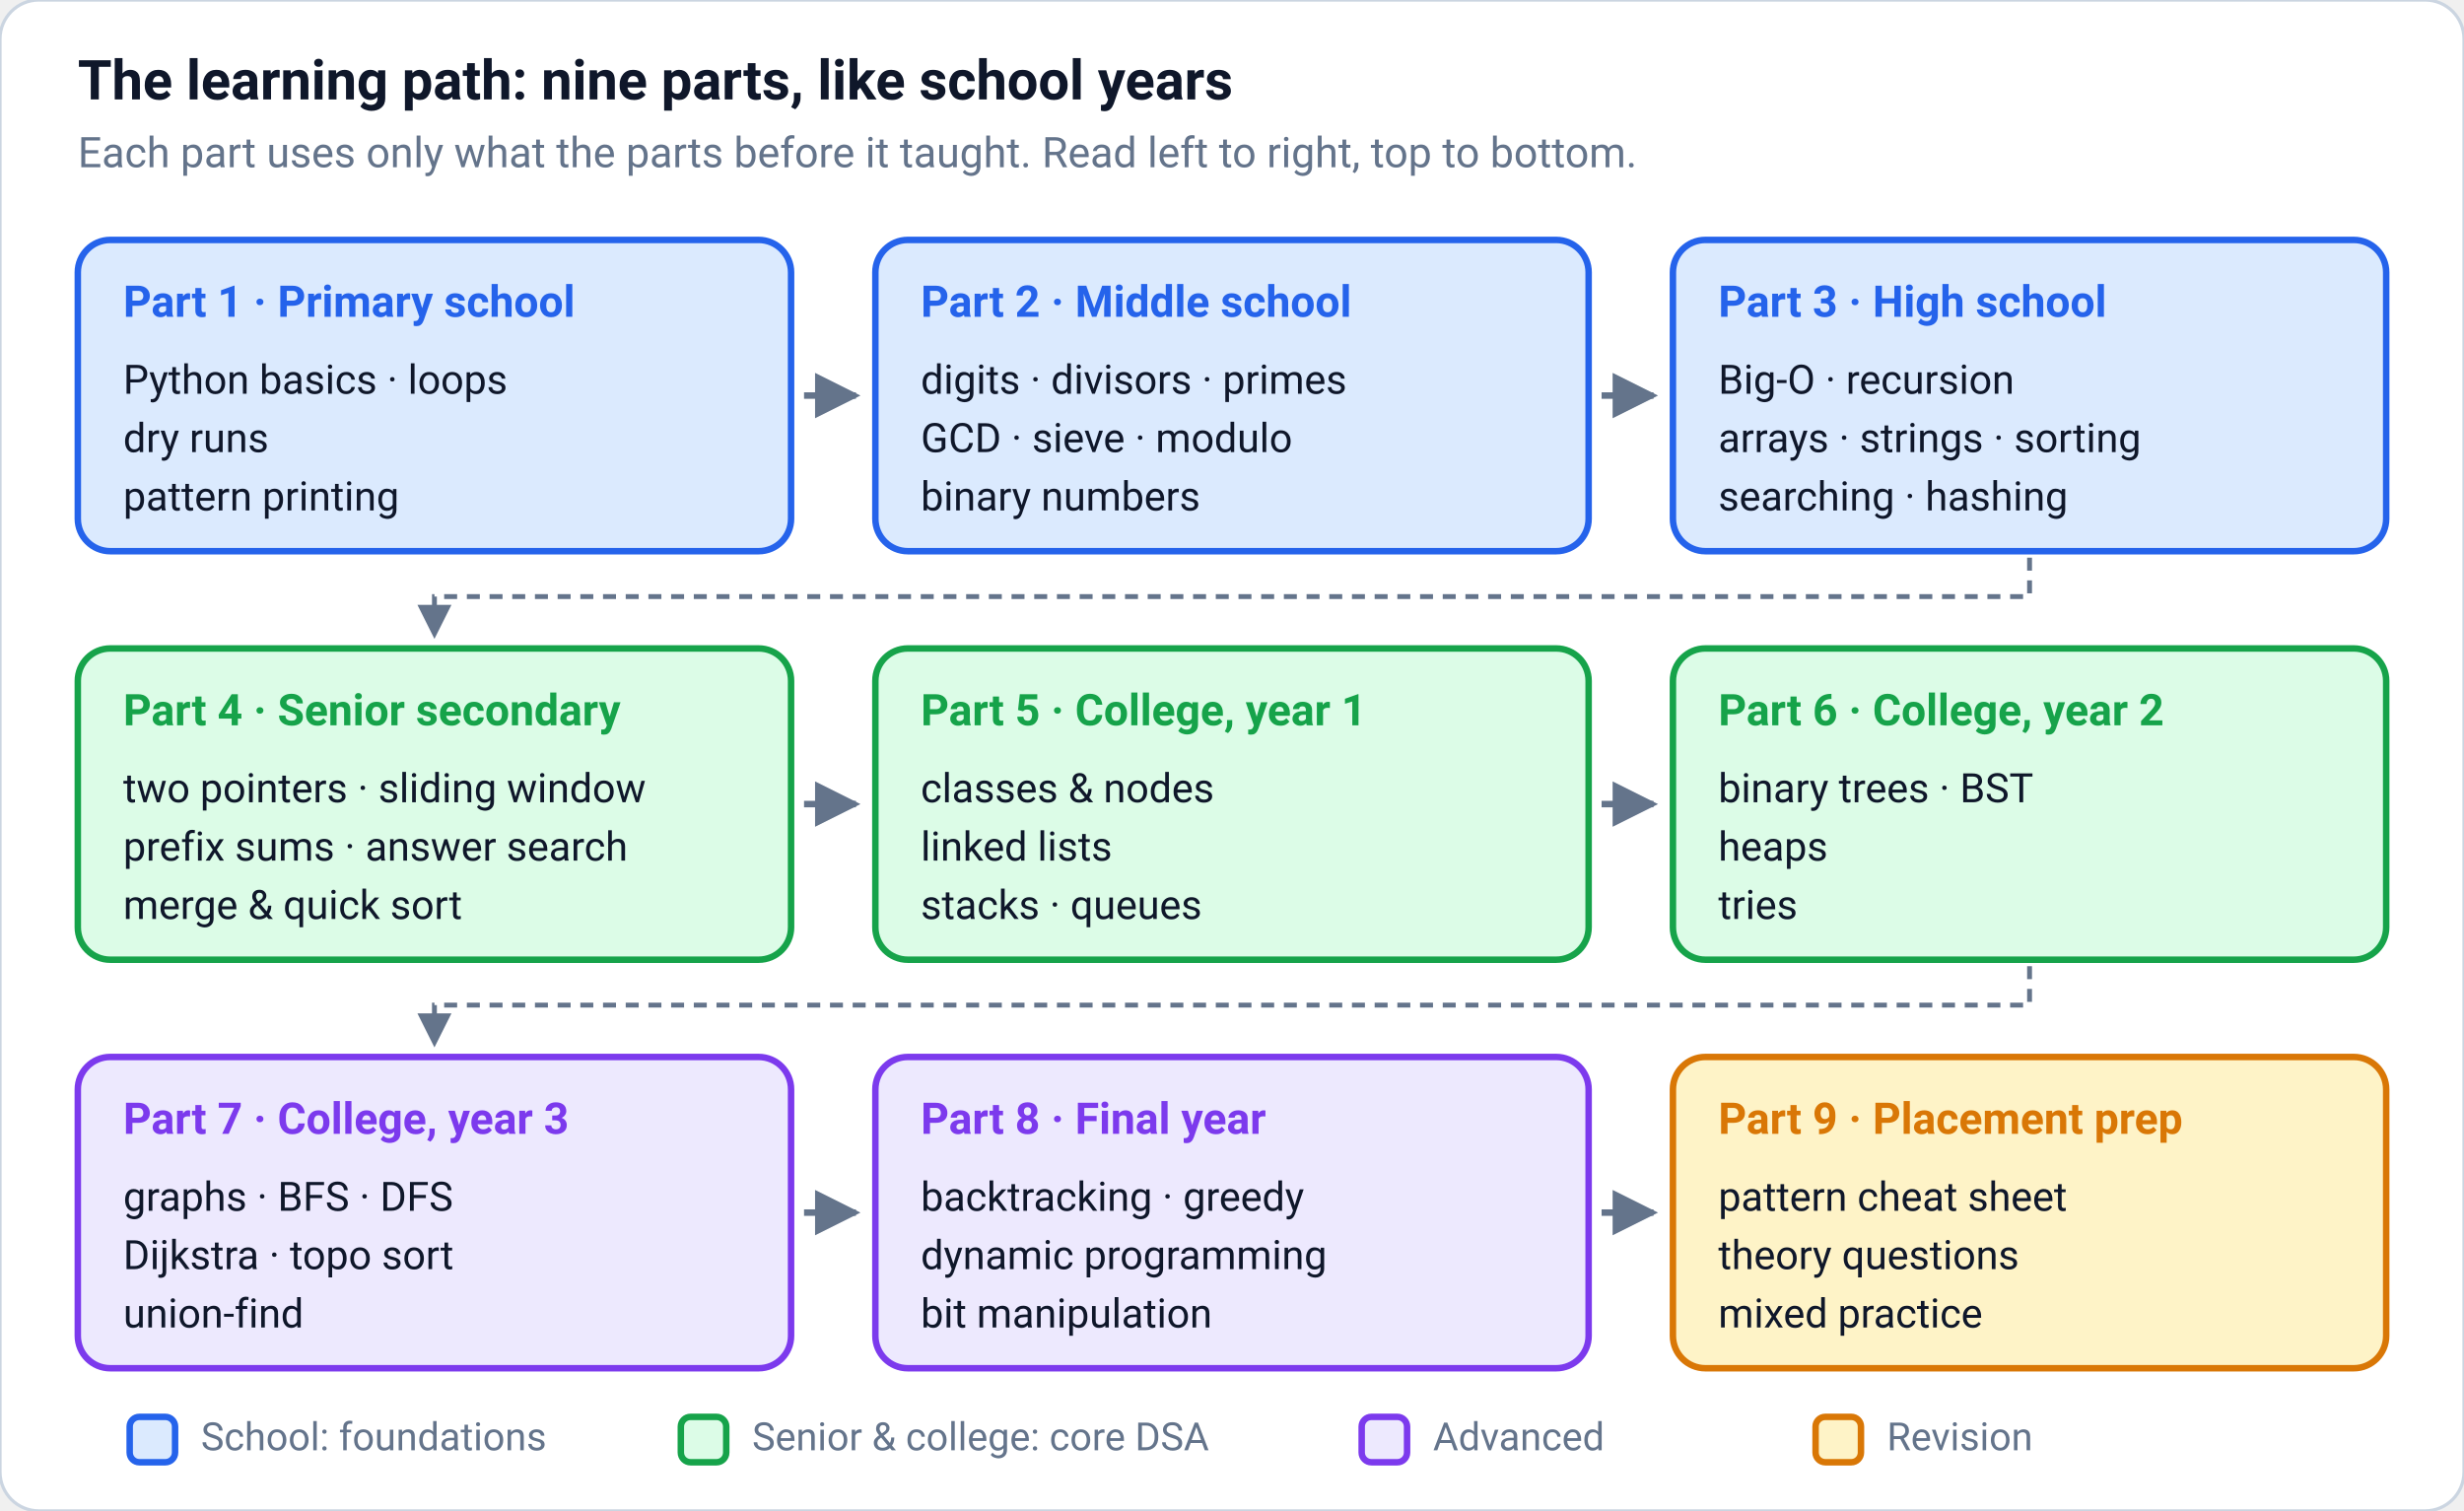
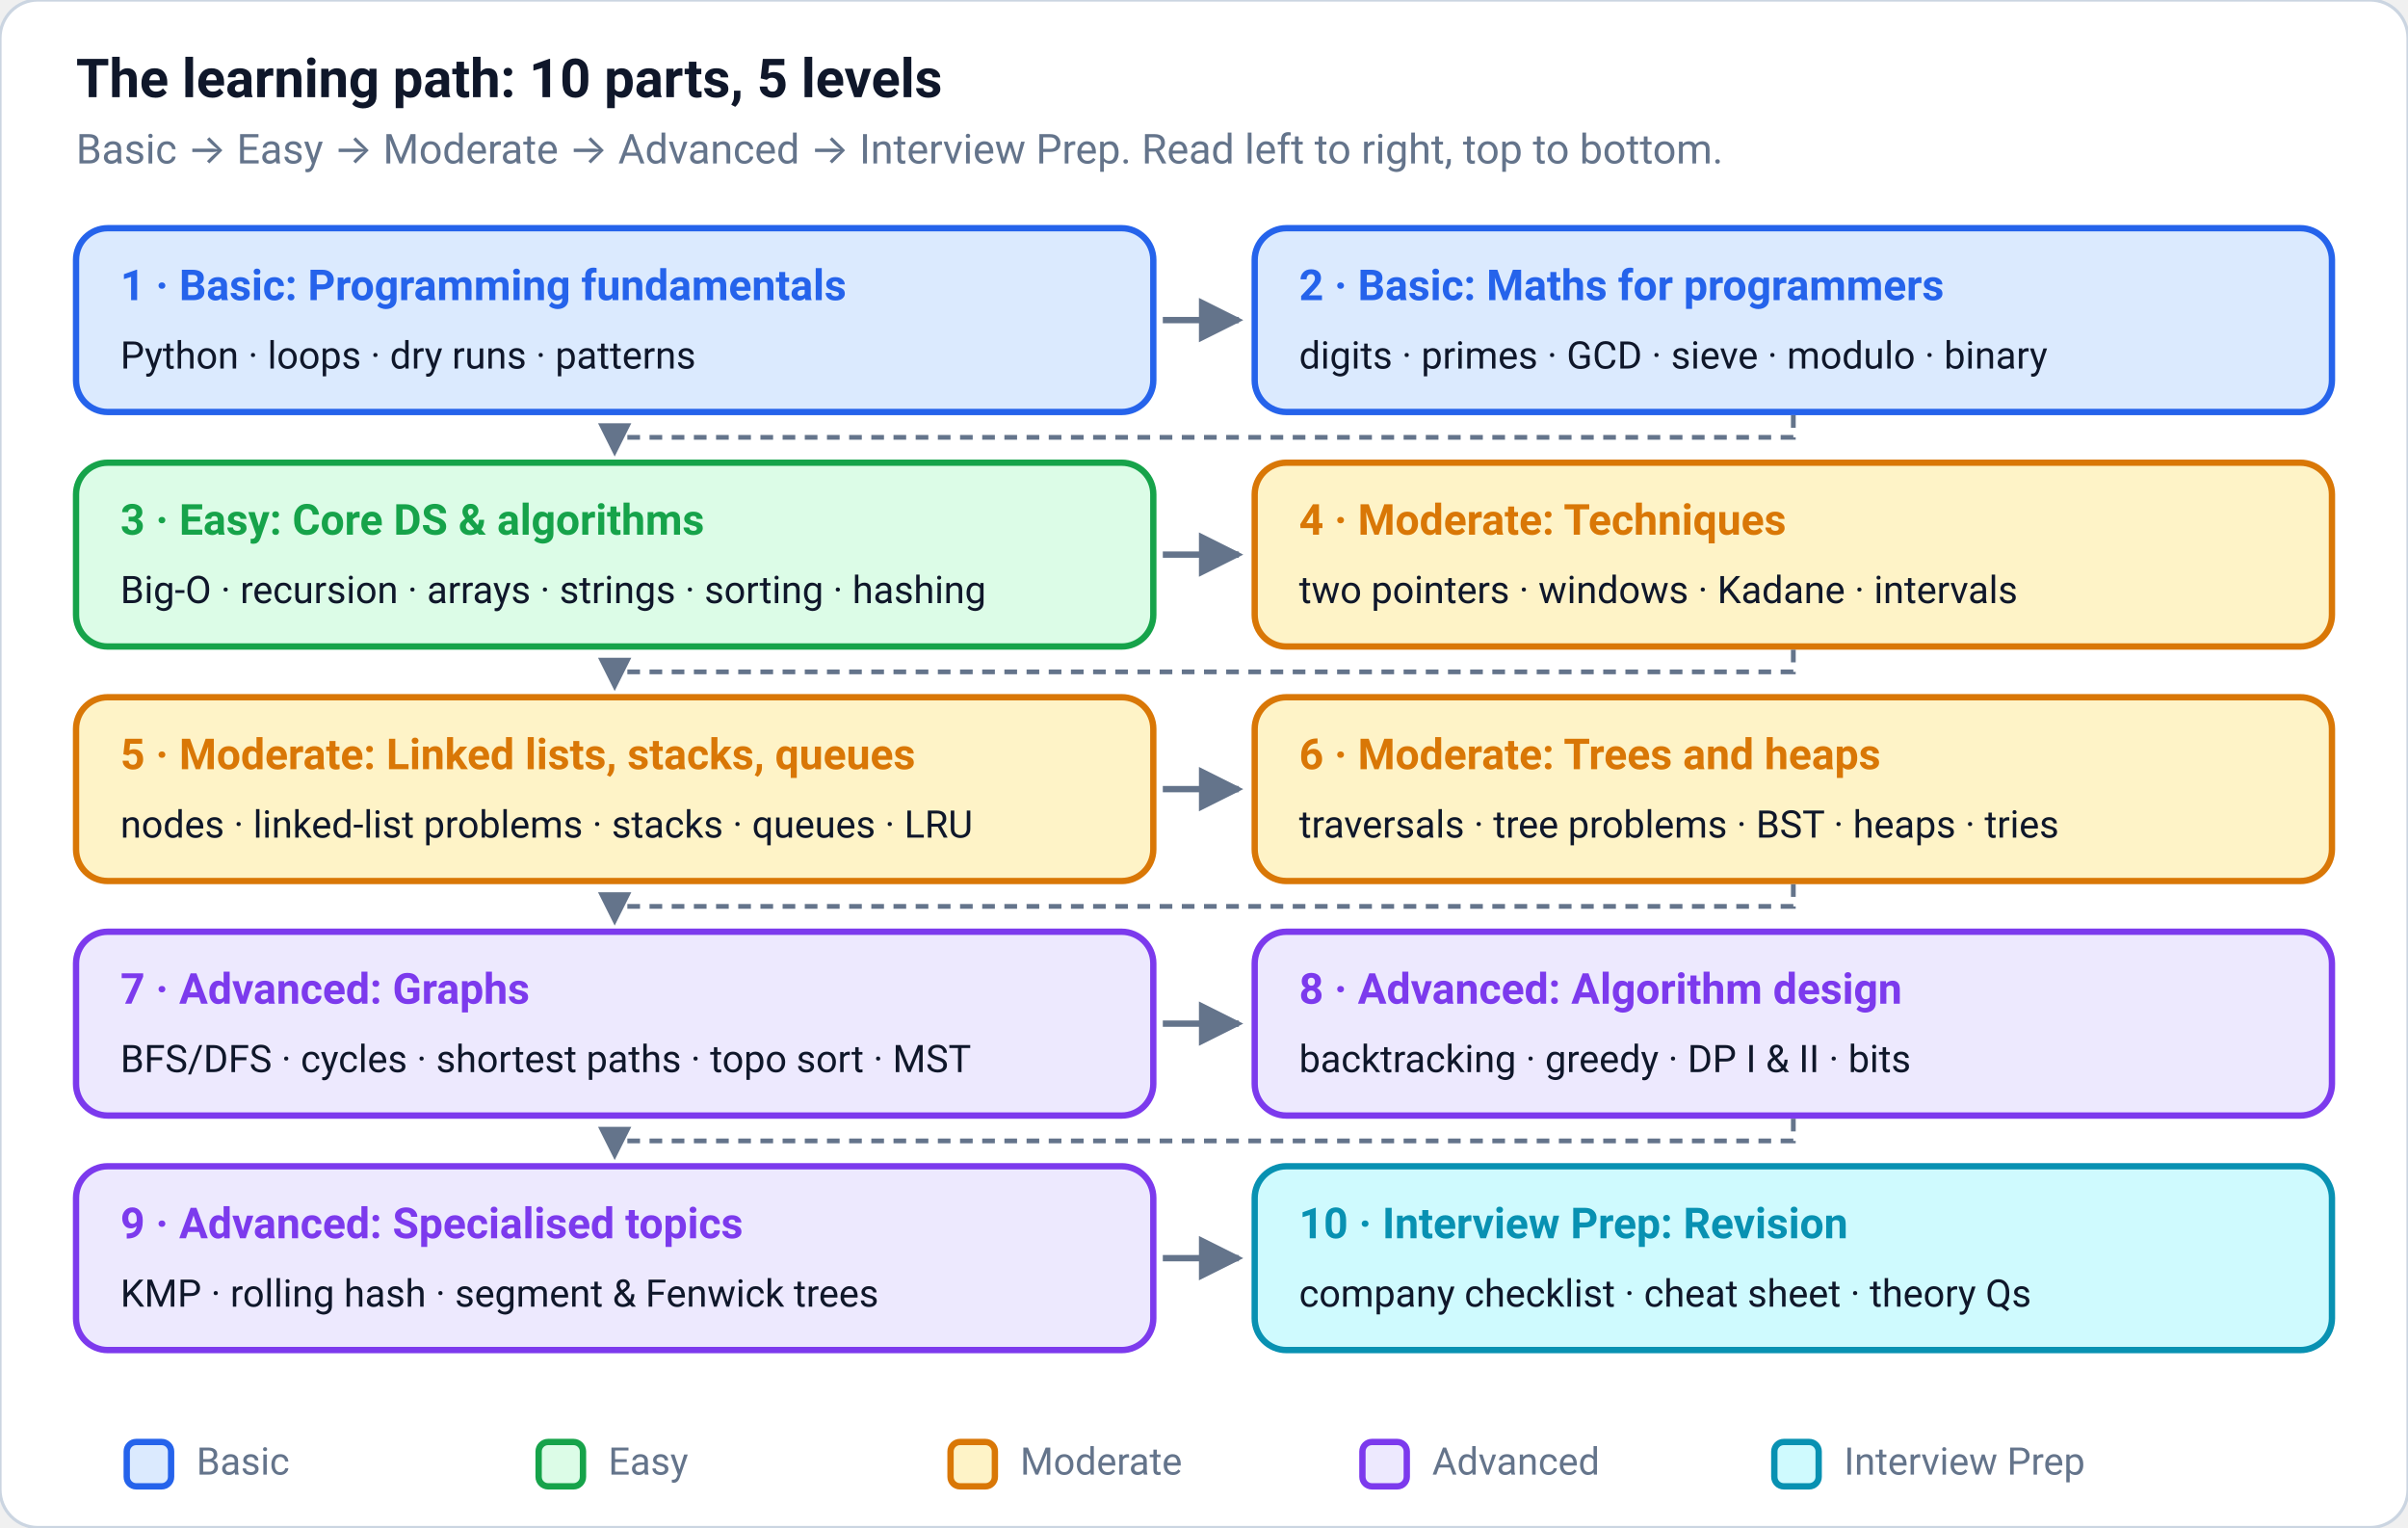
- <svg xmlns="http://www.w3.org/2000/svg" viewBox="0 0 760 466" width="760" height="466" role="img" aria-labelledby="title">
+ <svg xmlns="http://www.w3.org/2000/svg" viewBox="0 0 760 482" width="760" height="482" role="img" aria-labelledby="title">
  <defs>
    <marker id="a64748b" viewBox="0 0 10 10" refX="9" refY="5" markerWidth="7" markerHeight="7" orient="auto-start-reverse">
      <path d="M0,0 L10,5 L0,10 z" fill="#64748b" />
    </marker>
  </defs>
-   <rect x="0" y="0" width="760" height="466" rx="12" fill="#ffffff" stroke="#cbd5e1" stroke-width="1" />
-   <text x="24" y="26" font-family="ui-sans-serif, system-ui, -apple-system, 'Segoe UI', Roboto, 'Noto Sans', sans-serif" font-size="17" font-weight="700" text-anchor="start" dominant-baseline="middle" fill="#0f172a">The learning path: nine parts, like school years</text>
-   <text x="24" y="48" font-family="ui-sans-serif, system-ui, -apple-system, 'Segoe UI', Roboto, 'Noto Sans', sans-serif" font-size="13" font-weight="400" text-anchor="start" dominant-baseline="middle" fill="#64748b">Each part uses only what the parts before it taught. Read left to right, top to bottom.</text>
-   <rect x="24.0" y="74" width="220" height="96" rx="10" fill="#dbeafe" stroke="#2563eb" stroke-width="2" />
-   <text x="38.0" y="94" font-family="ui-sans-serif, system-ui, -apple-system, 'Segoe UI', Roboto, 'Noto Sans', sans-serif" font-size="13.5" font-weight="700" text-anchor="start" dominant-baseline="middle" fill="#2563eb">Part 1 · Primary school</text>
-   <text x="38.0" y="118" font-family="ui-sans-serif, system-ui, -apple-system, 'Segoe UI', Roboto, 'Noto Sans', sans-serif" font-size="12.5" font-weight="400" text-anchor="start" dominant-baseline="middle" fill="#0f172a">Python basics · loops</text>
-   <text x="38.0" y="136" font-family="ui-sans-serif, system-ui, -apple-system, 'Segoe UI', Roboto, 'Noto Sans', sans-serif" font-size="12.5" font-weight="400" text-anchor="start" dominant-baseline="middle" fill="#0f172a">dry runs</text>
-   <text x="38.0" y="154" font-family="ui-sans-serif, system-ui, -apple-system, 'Segoe UI', Roboto, 'Noto Sans', sans-serif" font-size="12.5" font-weight="400" text-anchor="start" dominant-baseline="middle" fill="#0f172a">pattern printing</text>
-   <line x1="248.0" y1="122.0" x2="264.0" y2="122.0" stroke="#64748b" stroke-width="2" marker-end="url(#a64748b)" />
-   <rect x="270.0" y="74" width="220" height="96" rx="10" fill="#dbeafe" stroke="#2563eb" stroke-width="2" />
-   <text x="284.0" y="94" font-family="ui-sans-serif, system-ui, -apple-system, 'Segoe UI', Roboto, 'Noto Sans', sans-serif" font-size="13.5" font-weight="700" text-anchor="start" dominant-baseline="middle" fill="#2563eb">Part 2 · Middle school</text>
-   <text x="284.0" y="118" font-family="ui-sans-serif, system-ui, -apple-system, 'Segoe UI', Roboto, 'Noto Sans', sans-serif" font-size="12.5" font-weight="400" text-anchor="start" dominant-baseline="middle" fill="#0f172a">digits · divisors · primes</text>
-   <text x="284.0" y="136" font-family="ui-sans-serif, system-ui, -apple-system, 'Segoe UI', Roboto, 'Noto Sans', sans-serif" font-size="12.5" font-weight="400" text-anchor="start" dominant-baseline="middle" fill="#0f172a">GCD · sieve · modulo</text>
-   <text x="284.0" y="154" font-family="ui-sans-serif, system-ui, -apple-system, 'Segoe UI', Roboto, 'Noto Sans', sans-serif" font-size="12.5" font-weight="400" text-anchor="start" dominant-baseline="middle" fill="#0f172a">binary numbers</text>
-   <line x1="494.0" y1="122.0" x2="510.0" y2="122.0" stroke="#64748b" stroke-width="2" marker-end="url(#a64748b)" />
-   <rect x="516.0" y="74" width="220" height="96" rx="10" fill="#dbeafe" stroke="#2563eb" stroke-width="2" />
-   <text x="530.0" y="94" font-family="ui-sans-serif, system-ui, -apple-system, 'Segoe UI', Roboto, 'Noto Sans', sans-serif" font-size="13.5" font-weight="700" text-anchor="start" dominant-baseline="middle" fill="#2563eb">Part 3 · High school</text>
-   <text x="530.0" y="118" font-family="ui-sans-serif, system-ui, -apple-system, 'Segoe UI', Roboto, 'Noto Sans', sans-serif" font-size="12.5" font-weight="400" text-anchor="start" dominant-baseline="middle" fill="#0f172a">Big-O · recursion</text>
-   <text x="530.0" y="136" font-family="ui-sans-serif, system-ui, -apple-system, 'Segoe UI', Roboto, 'Noto Sans', sans-serif" font-size="12.5" font-weight="400" text-anchor="start" dominant-baseline="middle" fill="#0f172a">arrays · strings · sorting</text>
-   <text x="530.0" y="154" font-family="ui-sans-serif, system-ui, -apple-system, 'Segoe UI', Roboto, 'Noto Sans', sans-serif" font-size="12.5" font-weight="400" text-anchor="start" dominant-baseline="middle" fill="#0f172a">searching · hashing</text>
-   <path d="M626.0,172 L626.0,184 L134.0,184 L134.0,196" fill="none" stroke="#64748b" stroke-width="1.5" marker-end="url(#a64748b)" stroke-dasharray="4 3" />
-   <rect x="24.0" y="200" width="220" height="96" rx="10" fill="#dcfce7" stroke="#16a34a" stroke-width="2" />
-   <text x="38.0" y="220" font-family="ui-sans-serif, system-ui, -apple-system, 'Segoe UI', Roboto, 'Noto Sans', sans-serif" font-size="13.5" font-weight="700" text-anchor="start" dominant-baseline="middle" fill="#16a34a">Part 4 · Senior secondary</text>
-   <text x="38.0" y="244" font-family="ui-sans-serif, system-ui, -apple-system, 'Segoe UI', Roboto, 'Noto Sans', sans-serif" font-size="12.5" font-weight="400" text-anchor="start" dominant-baseline="middle" fill="#0f172a">two pointers · sliding window</text>
-   <text x="38.0" y="262" font-family="ui-sans-serif, system-ui, -apple-system, 'Segoe UI', Roboto, 'Noto Sans', sans-serif" font-size="12.5" font-weight="400" text-anchor="start" dominant-baseline="middle" fill="#0f172a">prefix sums · answer search</text>
-   <text x="38.0" y="280" font-family="ui-sans-serif, system-ui, -apple-system, 'Segoe UI', Roboto, 'Noto Sans', sans-serif" font-size="12.5" font-weight="400" text-anchor="start" dominant-baseline="middle" fill="#0f172a">merge &amp; quick sort</text>
-   <line x1="248.0" y1="248.0" x2="264.0" y2="248.0" stroke="#64748b" stroke-width="2" marker-end="url(#a64748b)" />
-   <rect x="270.0" y="200" width="220" height="96" rx="10" fill="#dcfce7" stroke="#16a34a" stroke-width="2" />
-   <text x="284.0" y="220" font-family="ui-sans-serif, system-ui, -apple-system, 'Segoe UI', Roboto, 'Noto Sans', sans-serif" font-size="13.5" font-weight="700" text-anchor="start" dominant-baseline="middle" fill="#16a34a">Part 5 · College, year 1</text>
-   <text x="284.0" y="244" font-family="ui-sans-serif, system-ui, -apple-system, 'Segoe UI', Roboto, 'Noto Sans', sans-serif" font-size="12.5" font-weight="400" text-anchor="start" dominant-baseline="middle" fill="#0f172a">classes &amp; nodes</text>
-   <text x="284.0" y="262" font-family="ui-sans-serif, system-ui, -apple-system, 'Segoe UI', Roboto, 'Noto Sans', sans-serif" font-size="12.5" font-weight="400" text-anchor="start" dominant-baseline="middle" fill="#0f172a">linked lists</text>
-   <text x="284.0" y="280" font-family="ui-sans-serif, system-ui, -apple-system, 'Segoe UI', Roboto, 'Noto Sans', sans-serif" font-size="12.5" font-weight="400" text-anchor="start" dominant-baseline="middle" fill="#0f172a">stacks · queues</text>
-   <line x1="494.0" y1="248.0" x2="510.0" y2="248.0" stroke="#64748b" stroke-width="2" marker-end="url(#a64748b)" />
-   <rect x="516.0" y="200" width="220" height="96" rx="10" fill="#dcfce7" stroke="#16a34a" stroke-width="2" />
-   <text x="530.0" y="220" font-family="ui-sans-serif, system-ui, -apple-system, 'Segoe UI', Roboto, 'Noto Sans', sans-serif" font-size="13.5" font-weight="700" text-anchor="start" dominant-baseline="middle" fill="#16a34a">Part 6 · College, year 2</text>
-   <text x="530.0" y="244" font-family="ui-sans-serif, system-ui, -apple-system, 'Segoe UI', Roboto, 'Noto Sans', sans-serif" font-size="12.5" font-weight="400" text-anchor="start" dominant-baseline="middle" fill="#0f172a">binary trees · BST</text>
-   <text x="530.0" y="262" font-family="ui-sans-serif, system-ui, -apple-system, 'Segoe UI', Roboto, 'Noto Sans', sans-serif" font-size="12.5" font-weight="400" text-anchor="start" dominant-baseline="middle" fill="#0f172a">heaps</text>
-   <text x="530.0" y="280" font-family="ui-sans-serif, system-ui, -apple-system, 'Segoe UI', Roboto, 'Noto Sans', sans-serif" font-size="12.5" font-weight="400" text-anchor="start" dominant-baseline="middle" fill="#0f172a">tries</text>
-   <path d="M626.0,298 L626.0,310 L134.0,310 L134.0,322" fill="none" stroke="#64748b" stroke-width="1.5" marker-end="url(#a64748b)" stroke-dasharray="4 3" />
-   <rect x="24.0" y="326" width="220" height="96" rx="10" fill="#ede9fe" stroke="#7c3aed" stroke-width="2" />
-   <text x="38.0" y="346" font-family="ui-sans-serif, system-ui, -apple-system, 'Segoe UI', Roboto, 'Noto Sans', sans-serif" font-size="13.5" font-weight="700" text-anchor="start" dominant-baseline="middle" fill="#7c3aed">Part 7 · College, year 3</text>
-   <text x="38.0" y="370" font-family="ui-sans-serif, system-ui, -apple-system, 'Segoe UI', Roboto, 'Noto Sans', sans-serif" font-size="12.5" font-weight="400" text-anchor="start" dominant-baseline="middle" fill="#0f172a">graphs · BFS · DFS</text>
-   <text x="38.0" y="388" font-family="ui-sans-serif, system-ui, -apple-system, 'Segoe UI', Roboto, 'Noto Sans', sans-serif" font-size="12.5" font-weight="400" text-anchor="start" dominant-baseline="middle" fill="#0f172a">Dijkstra · topo sort</text>
-   <text x="38.0" y="406" font-family="ui-sans-serif, system-ui, -apple-system, 'Segoe UI', Roboto, 'Noto Sans', sans-serif" font-size="12.5" font-weight="400" text-anchor="start" dominant-baseline="middle" fill="#0f172a">union-find</text>
-   <line x1="248.0" y1="374.0" x2="264.0" y2="374.0" stroke="#64748b" stroke-width="2" marker-end="url(#a64748b)" />
-   <rect x="270.0" y="326" width="220" height="96" rx="10" fill="#ede9fe" stroke="#7c3aed" stroke-width="2" />
-   <text x="284.0" y="346" font-family="ui-sans-serif, system-ui, -apple-system, 'Segoe UI', Roboto, 'Noto Sans', sans-serif" font-size="13.5" font-weight="700" text-anchor="start" dominant-baseline="middle" fill="#7c3aed">Part 8 · Final year</text>
-   <text x="284.0" y="370" font-family="ui-sans-serif, system-ui, -apple-system, 'Segoe UI', Roboto, 'Noto Sans', sans-serif" font-size="12.5" font-weight="400" text-anchor="start" dominant-baseline="middle" fill="#0f172a">backtracking · greedy</text>
-   <text x="284.0" y="388" font-family="ui-sans-serif, system-ui, -apple-system, 'Segoe UI', Roboto, 'Noto Sans', sans-serif" font-size="12.5" font-weight="400" text-anchor="start" dominant-baseline="middle" fill="#0f172a">dynamic programming</text>
-   <text x="284.0" y="406" font-family="ui-sans-serif, system-ui, -apple-system, 'Segoe UI', Roboto, 'Noto Sans', sans-serif" font-size="12.5" font-weight="400" text-anchor="start" dominant-baseline="middle" fill="#0f172a">bit manipulation</text>
-   <line x1="494.0" y1="374.0" x2="510.0" y2="374.0" stroke="#64748b" stroke-width="2" marker-end="url(#a64748b)" />
-   <rect x="516.0" y="326" width="220" height="96" rx="10" fill="#fef3c7" stroke="#d97706" stroke-width="2" />
-   <text x="530.0" y="346" font-family="ui-sans-serif, system-ui, -apple-system, 'Segoe UI', Roboto, 'Noto Sans', sans-serif" font-size="13.5" font-weight="700" text-anchor="start" dominant-baseline="middle" fill="#d97706">Part 9 · Placement prep</text>
-   <text x="530.0" y="370" font-family="ui-sans-serif, system-ui, -apple-system, 'Segoe UI', Roboto, 'Noto Sans', sans-serif" font-size="12.5" font-weight="400" text-anchor="start" dominant-baseline="middle" fill="#0f172a">pattern cheat sheet</text>
-   <text x="530.0" y="388" font-family="ui-sans-serif, system-ui, -apple-system, 'Segoe UI', Roboto, 'Noto Sans', sans-serif" font-size="12.5" font-weight="400" text-anchor="start" dominant-baseline="middle" fill="#0f172a">theory questions</text>
-   <text x="530.0" y="406" font-family="ui-sans-serif, system-ui, -apple-system, 'Segoe UI', Roboto, 'Noto Sans', sans-serif" font-size="12.5" font-weight="400" text-anchor="start" dominant-baseline="middle" fill="#0f172a">mixed practice</text>
-   <rect x="40" y="437" width="14" height="14" rx="3" fill="#dbeafe" stroke="#2563eb" stroke-width="2" />
-   <text x="62" y="444" font-family="ui-sans-serif, system-ui, -apple-system, 'Segoe UI', Roboto, 'Noto Sans', sans-serif" font-size="12" font-weight="400" text-anchor="start" dominant-baseline="middle" fill="#64748b">School: foundations</text>
-   <rect x="210" y="437" width="14" height="14" rx="3" fill="#dcfce7" stroke="#16a34a" stroke-width="2" />
-   <text x="232" y="444" font-family="ui-sans-serif, system-ui, -apple-system, 'Segoe UI', Roboto, 'Noto Sans', sans-serif" font-size="12" font-weight="400" text-anchor="start" dominant-baseline="middle" fill="#64748b">Senior &amp; college: core DSA</text>
-   <rect x="420" y="437" width="14" height="14" rx="3" fill="#ede9fe" stroke="#7c3aed" stroke-width="2" />
-   <text x="442" y="444" font-family="ui-sans-serif, system-ui, -apple-system, 'Segoe UI', Roboto, 'Noto Sans', sans-serif" font-size="12" font-weight="400" text-anchor="start" dominant-baseline="middle" fill="#64748b">Advanced</text>
-   <rect x="560" y="437" width="14" height="14" rx="3" fill="#fef3c7" stroke="#d97706" stroke-width="2" />
-   <text x="582" y="444" font-family="ui-sans-serif, system-ui, -apple-system, 'Segoe UI', Roboto, 'Noto Sans', sans-serif" font-size="12" font-weight="400" text-anchor="start" dominant-baseline="middle" fill="#64748b">Revision</text>
+   <rect x="0" y="0" width="760" height="482" rx="12" fill="#ffffff" stroke="#cbd5e1" stroke-width="1" />
+   <text x="24" y="26" font-family="ui-sans-serif, system-ui, -apple-system, 'Segoe UI', Roboto, 'Noto Sans', sans-serif" font-size="17" font-weight="700" text-anchor="start" dominant-baseline="middle" fill="#0f172a">The learning path: 10 parts, 5 levels</text>
+   <text x="24" y="48" font-family="ui-sans-serif, system-ui, -apple-system, 'Segoe UI', Roboto, 'Noto Sans', sans-serif" font-size="13" font-weight="400" text-anchor="start" dominant-baseline="middle" fill="#64748b">Basic → Easy → Moderate → Advanced → Interview Prep. Read left to right, top to bottom.</text>
+   <rect x="24.0" y="72" width="340" height="58" rx="10" fill="#dbeafe" stroke="#2563eb" stroke-width="2" />
+   <text x="38.0" y="91" font-family="ui-sans-serif, system-ui, -apple-system, 'Segoe UI', Roboto, 'Noto Sans', sans-serif" font-size="13.5" font-weight="700" text-anchor="start" dominant-baseline="middle" fill="#2563eb">1 · Basic: Programming fundamentals</text>
+   <text x="38.0" y="113" font-family="ui-sans-serif, system-ui, -apple-system, 'Segoe UI', Roboto, 'Noto Sans', sans-serif" font-size="12" font-weight="400" text-anchor="start" dominant-baseline="middle" fill="#0f172a">Python · loops · dry runs · patterns</text>
+   <line x1="367.0" y1="101.0" x2="391.0" y2="101.0" stroke="#64748b" stroke-width="2" marker-end="url(#a64748b)" />
+   <rect x="396.0" y="72" width="340" height="58" rx="10" fill="#dbeafe" stroke="#2563eb" stroke-width="2" />
+   <text x="410.0" y="91" font-family="ui-sans-serif, system-ui, -apple-system, 'Segoe UI', Roboto, 'Noto Sans', sans-serif" font-size="13.5" font-weight="700" text-anchor="start" dominant-baseline="middle" fill="#2563eb">2 · Basic: Maths for programmers</text>
+   <text x="410.0" y="113" font-family="ui-sans-serif, system-ui, -apple-system, 'Segoe UI', Roboto, 'Noto Sans', sans-serif" font-size="12" font-weight="400" text-anchor="start" dominant-baseline="middle" fill="#0f172a">digits · primes · GCD · sieve · modulo · binary</text>
+   <path d="M566.0,131 L566.0,138 L194.0,138 L194.0,143" fill="none" stroke="#64748b" stroke-width="1.5" marker-end="url(#a64748b)" stroke-dasharray="4 3" />
+   <rect x="24.0" y="146" width="340" height="58" rx="10" fill="#dcfce7" stroke="#16a34a" stroke-width="2" />
+   <text x="38.0" y="165" font-family="ui-sans-serif, system-ui, -apple-system, 'Segoe UI', Roboto, 'Noto Sans', sans-serif" font-size="13.5" font-weight="700" text-anchor="start" dominant-baseline="middle" fill="#16a34a">3 · Easy: Core DS &amp; algorithms</text>
+   <text x="38.0" y="187" font-family="ui-sans-serif, system-ui, -apple-system, 'Segoe UI', Roboto, 'Noto Sans', sans-serif" font-size="12" font-weight="400" text-anchor="start" dominant-baseline="middle" fill="#0f172a">Big-O · recursion · arrays · strings · sorting · hashing</text>
+   <line x1="367.0" y1="175.0" x2="391.0" y2="175.0" stroke="#64748b" stroke-width="2" marker-end="url(#a64748b)" />
+   <rect x="396.0" y="146" width="340" height="58" rx="10" fill="#fef3c7" stroke="#d97706" stroke-width="2" />
+   <text x="410.0" y="165" font-family="ui-sans-serif, system-ui, -apple-system, 'Segoe UI', Roboto, 'Noto Sans', sans-serif" font-size="13.5" font-weight="700" text-anchor="start" dominant-baseline="middle" fill="#d97706">4 · Moderate: Techniques</text>
+   <text x="410.0" y="187" font-family="ui-sans-serif, system-ui, -apple-system, 'Segoe UI', Roboto, 'Noto Sans', sans-serif" font-size="12" font-weight="400" text-anchor="start" dominant-baseline="middle" fill="#0f172a">two pointers · windows · Kadane · intervals</text>
+   <path d="M566.0,205 L566.0,212 L194.0,212 L194.0,217" fill="none" stroke="#64748b" stroke-width="1.5" marker-end="url(#a64748b)" stroke-dasharray="4 3" />
+   <rect x="24.0" y="220" width="340" height="58" rx="10" fill="#fef3c7" stroke="#d97706" stroke-width="2" />
+   <text x="38.0" y="239" font-family="ui-sans-serif, system-ui, -apple-system, 'Segoe UI', Roboto, 'Noto Sans', sans-serif" font-size="13.5" font-weight="700" text-anchor="start" dominant-baseline="middle" fill="#d97706">5 · Moderate: Linked lists, stacks, queues</text>
+   <text x="38.0" y="261" font-family="ui-sans-serif, system-ui, -apple-system, 'Segoe UI', Roboto, 'Noto Sans', sans-serif" font-size="12" font-weight="400" text-anchor="start" dominant-baseline="middle" fill="#0f172a">nodes · linked-list problems · stacks · queues · LRU</text>
+   <line x1="367.0" y1="249.0" x2="391.0" y2="249.0" stroke="#64748b" stroke-width="2" marker-end="url(#a64748b)" />
+   <rect x="396.0" y="220" width="340" height="58" rx="10" fill="#fef3c7" stroke="#d97706" stroke-width="2" />
+   <text x="410.0" y="239" font-family="ui-sans-serif, system-ui, -apple-system, 'Segoe UI', Roboto, 'Noto Sans', sans-serif" font-size="13.5" font-weight="700" text-anchor="start" dominant-baseline="middle" fill="#d97706">6 · Moderate: Trees and heaps</text>
+   <text x="410.0" y="261" font-family="ui-sans-serif, system-ui, -apple-system, 'Segoe UI', Roboto, 'Noto Sans', sans-serif" font-size="12" font-weight="400" text-anchor="start" dominant-baseline="middle" fill="#0f172a">traversals · tree problems · BST · heaps · tries</text>
+   <path d="M566.0,279 L566.0,286 L194.0,286 L194.0,291" fill="none" stroke="#64748b" stroke-width="1.5" marker-end="url(#a64748b)" stroke-dasharray="4 3" />
+   <rect x="24.0" y="294" width="340" height="58" rx="10" fill="#ede9fe" stroke="#7c3aed" stroke-width="2" />
+   <text x="38.0" y="313" font-family="ui-sans-serif, system-ui, -apple-system, 'Segoe UI', Roboto, 'Noto Sans', sans-serif" font-size="13.5" font-weight="700" text-anchor="start" dominant-baseline="middle" fill="#7c3aed">7 · Advanced: Graphs</text>
+   <text x="38.0" y="335" font-family="ui-sans-serif, system-ui, -apple-system, 'Segoe UI', Roboto, 'Noto Sans', sans-serif" font-size="12" font-weight="400" text-anchor="start" dominant-baseline="middle" fill="#0f172a">BFS/DFS · cycles · shortest paths · topo sort · MST</text>
+   <line x1="367.0" y1="323.0" x2="391.0" y2="323.0" stroke="#64748b" stroke-width="2" marker-end="url(#a64748b)" />
+   <rect x="396.0" y="294" width="340" height="58" rx="10" fill="#ede9fe" stroke="#7c3aed" stroke-width="2" />
+   <text x="410.0" y="313" font-family="ui-sans-serif, system-ui, -apple-system, 'Segoe UI', Roboto, 'Noto Sans', sans-serif" font-size="13.5" font-weight="700" text-anchor="start" dominant-baseline="middle" fill="#7c3aed">8 · Advanced: Algorithm design</text>
+   <text x="410.0" y="335" font-family="ui-sans-serif, system-ui, -apple-system, 'Segoe UI', Roboto, 'Noto Sans', sans-serif" font-size="12" font-weight="400" text-anchor="start" dominant-baseline="middle" fill="#0f172a">backtracking · greedy · DP I &amp; II · bits</text>
+   <path d="M566.0,353 L566.0,360 L194.0,360 L194.0,365" fill="none" stroke="#64748b" stroke-width="1.5" marker-end="url(#a64748b)" stroke-dasharray="4 3" />
+   <rect x="24.0" y="368" width="340" height="58" rx="10" fill="#ede9fe" stroke="#7c3aed" stroke-width="2" />
+   <text x="38.0" y="387" font-family="ui-sans-serif, system-ui, -apple-system, 'Segoe UI', Roboto, 'Noto Sans', sans-serif" font-size="13.5" font-weight="700" text-anchor="start" dominant-baseline="middle" fill="#7c3aed">9 · Advanced: Specialised topics</text>
+   <text x="38.0" y="409" font-family="ui-sans-serif, system-ui, -apple-system, 'Segoe UI', Roboto, 'Noto Sans', sans-serif" font-size="12" font-weight="400" text-anchor="start" dominant-baseline="middle" fill="#0f172a">KMP · rolling hash · segment &amp; Fenwick trees</text>
+   <line x1="367.0" y1="397.0" x2="391.0" y2="397.0" stroke="#64748b" stroke-width="2" marker-end="url(#a64748b)" />
+   <rect x="396.0" y="368" width="340" height="58" rx="10" fill="#cffafe" stroke="#0891b2" stroke-width="2" />
+   <text x="410.0" y="387" font-family="ui-sans-serif, system-ui, -apple-system, 'Segoe UI', Roboto, 'Noto Sans', sans-serif" font-size="13.5" font-weight="700" text-anchor="start" dominant-baseline="middle" fill="#0891b2">10 · Interview Prep: Revision</text>
+   <text x="410.0" y="409" font-family="ui-sans-serif, system-ui, -apple-system, 'Segoe UI', Roboto, 'Noto Sans', sans-serif" font-size="12" font-weight="400" text-anchor="start" dominant-baseline="middle" fill="#0f172a">company checklist · cheat sheet · theory Qs</text>
+   <rect x="40" y="455" width="14" height="14" rx="3" fill="#dbeafe" stroke="#2563eb" stroke-width="2" />
+   <text x="62" y="462" font-family="ui-sans-serif, system-ui, -apple-system, 'Segoe UI', Roboto, 'Noto Sans', sans-serif" font-size="12" font-weight="400" text-anchor="start" dominant-baseline="middle" fill="#64748b">Basic</text>
+   <rect x="170" y="455" width="14" height="14" rx="3" fill="#dcfce7" stroke="#16a34a" stroke-width="2" />
+   <text x="192" y="462" font-family="ui-sans-serif, system-ui, -apple-system, 'Segoe UI', Roboto, 'Noto Sans', sans-serif" font-size="12" font-weight="400" text-anchor="start" dominant-baseline="middle" fill="#64748b">Easy</text>
+   <rect x="300" y="455" width="14" height="14" rx="3" fill="#fef3c7" stroke="#d97706" stroke-width="2" />
+   <text x="322" y="462" font-family="ui-sans-serif, system-ui, -apple-system, 'Segoe UI', Roboto, 'Noto Sans', sans-serif" font-size="12" font-weight="400" text-anchor="start" dominant-baseline="middle" fill="#64748b">Moderate</text>
+   <rect x="430" y="455" width="14" height="14" rx="3" fill="#ede9fe" stroke="#7c3aed" stroke-width="2" />
+   <text x="452" y="462" font-family="ui-sans-serif, system-ui, -apple-system, 'Segoe UI', Roboto, 'Noto Sans', sans-serif" font-size="12" font-weight="400" text-anchor="start" dominant-baseline="middle" fill="#64748b">Advanced</text>
+   <rect x="560" y="455" width="14" height="14" rx="3" fill="#cffafe" stroke="#0891b2" stroke-width="2" />
+   <text x="582" y="462" font-family="ui-sans-serif, system-ui, -apple-system, 'Segoe UI', Roboto, 'Noto Sans', sans-serif" font-size="12" font-weight="400" text-anchor="start" dominant-baseline="middle" fill="#64748b">Interview Prep</text>
</svg>
